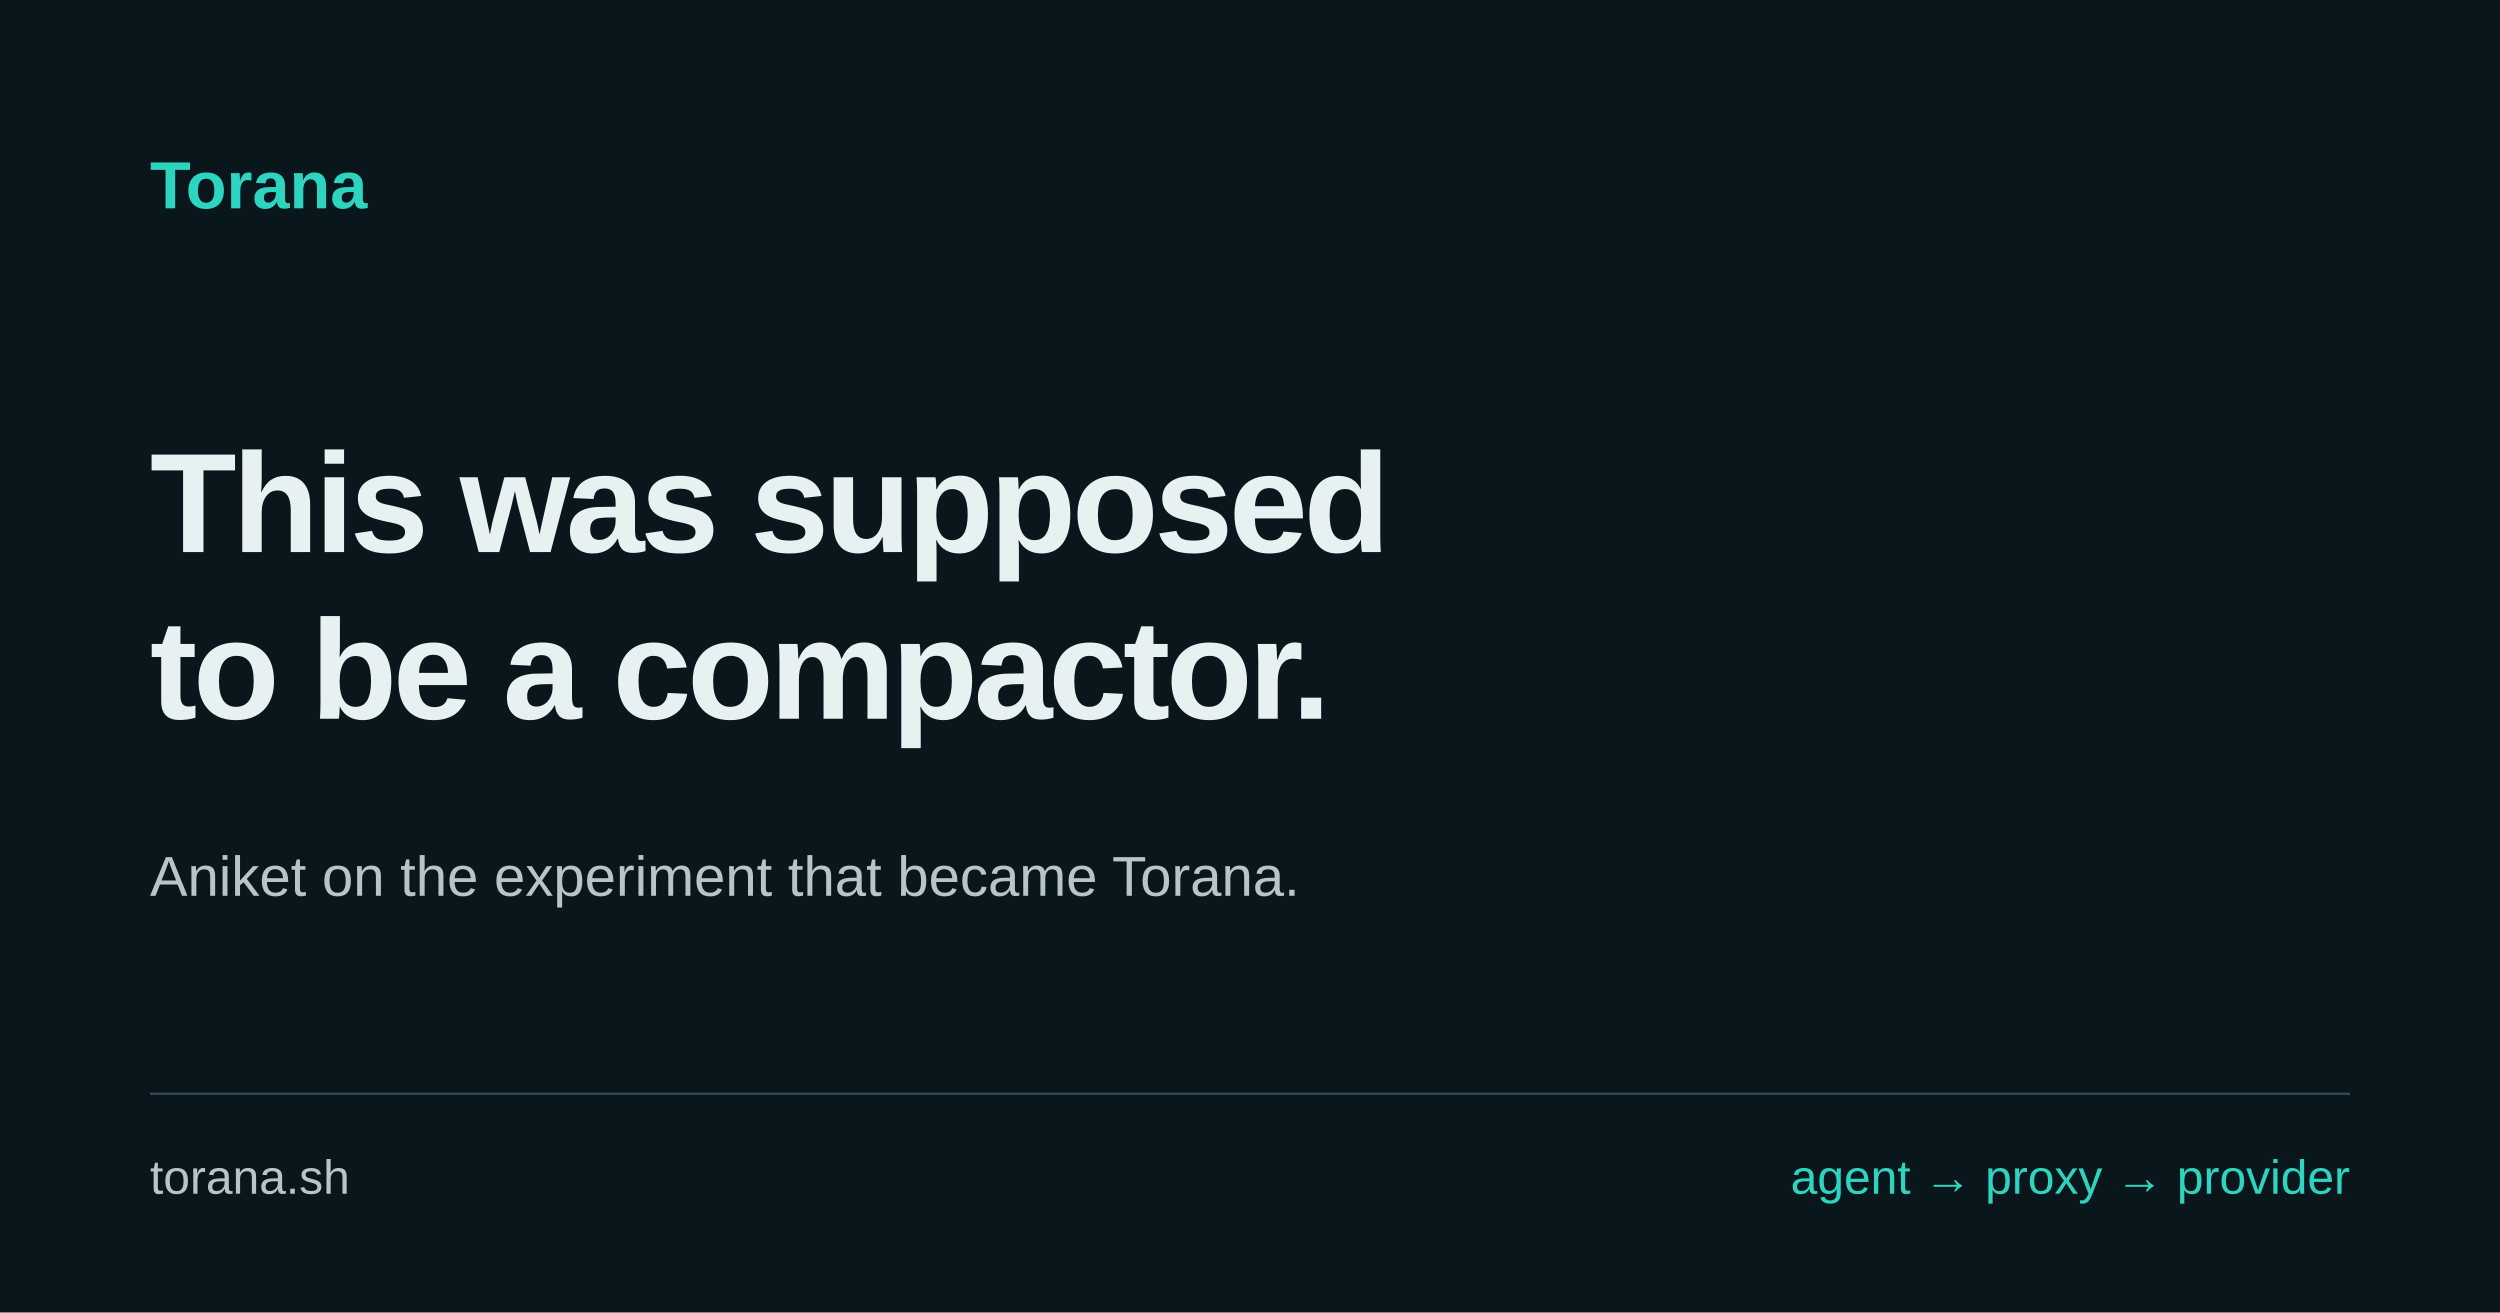
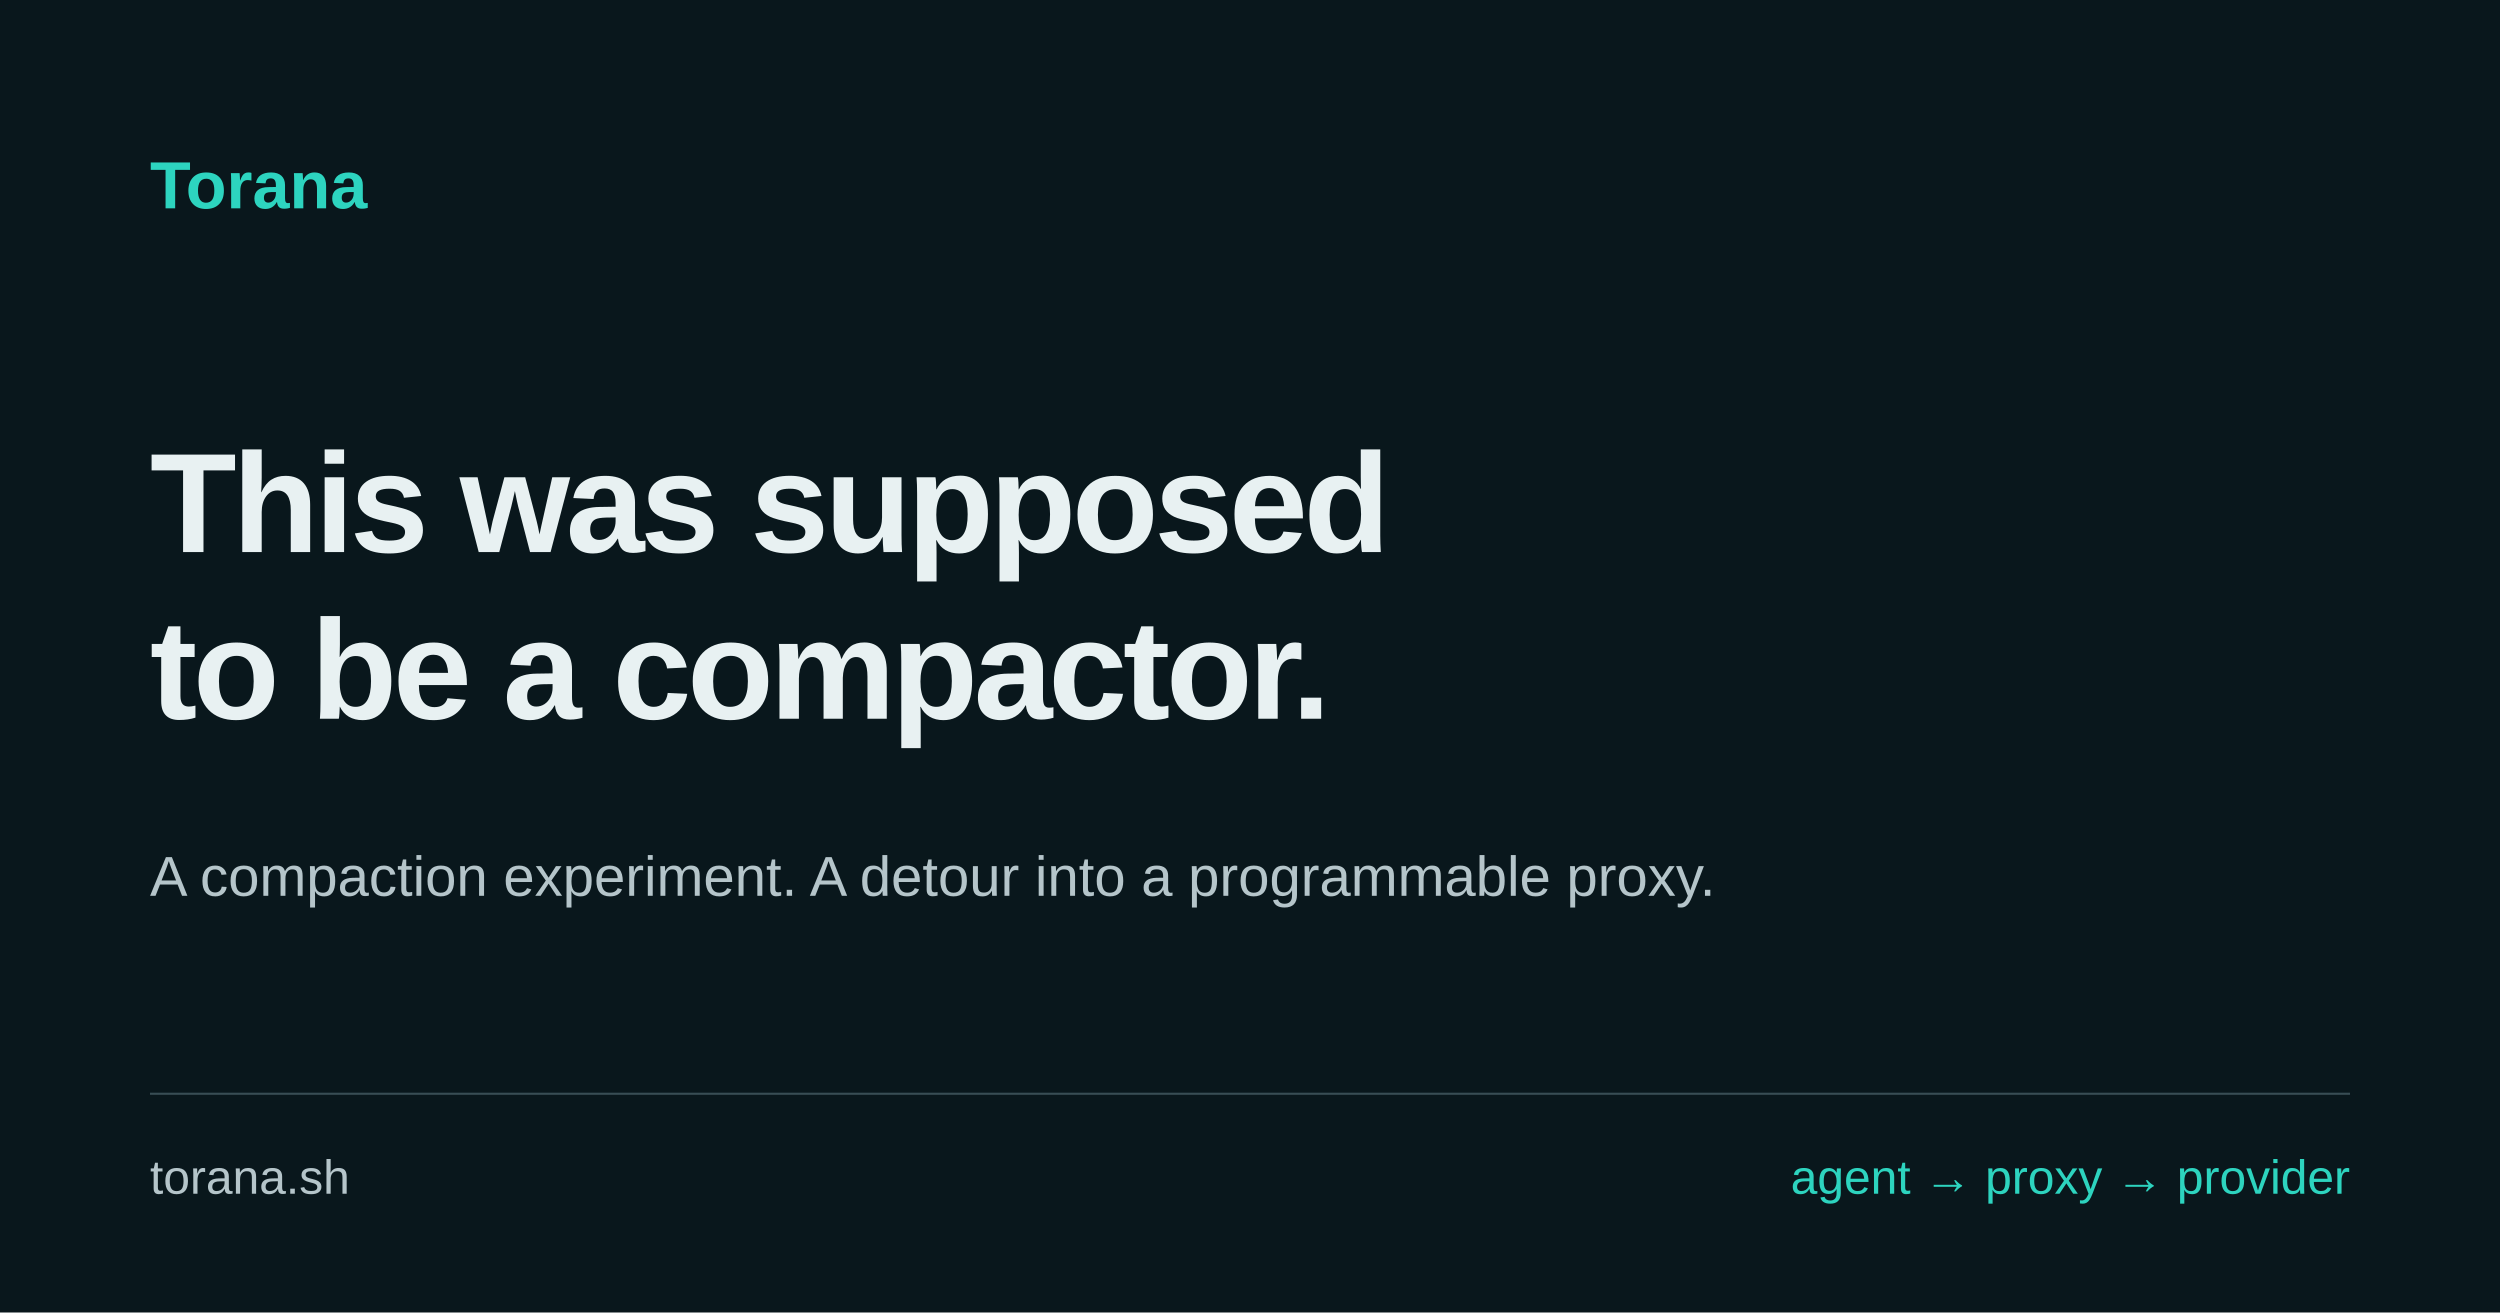
<svg xmlns="http://www.w3.org/2000/svg" width="1200" height="630" viewBox="0 0 1200 630">
  <rect width="1200" height="630" fill="#09171c" />
-   <g font-family="Arial, sans-serif">
+   <g font-family="Geist, Arial, sans-serif">
    <text x="72" y="100" font-size="32" font-weight="700" fill="#2dd4bf">Torana</text>
    <text x="72" y="265" font-size="68" font-weight="700" letter-spacing="-2" fill="#e8f1f2">This was supposed</text>
    <text x="72" y="345" font-size="68" font-weight="700" letter-spacing="-2" fill="#e8f1f2">to be a compactor.</text>
-     <text x="72" y="430" font-size="27" fill="#b5c5ca">Aniket on the experiment that became Torana.</text>
+     <text x="72" y="430" font-size="27" fill="#b5c5ca">A compaction experiment. A detour into a programmable proxy.</text>
    <path d="M72 525H1128" stroke="#384d54" />
    <text x="72" y="573" font-size="23" fill="#b5c5ca">torana.sh</text>
    <text x="1128" y="573" text-anchor="end" font-size="23" fill="#2dd4bf">agent → proxy → provider</text>
  </g>
</svg>
